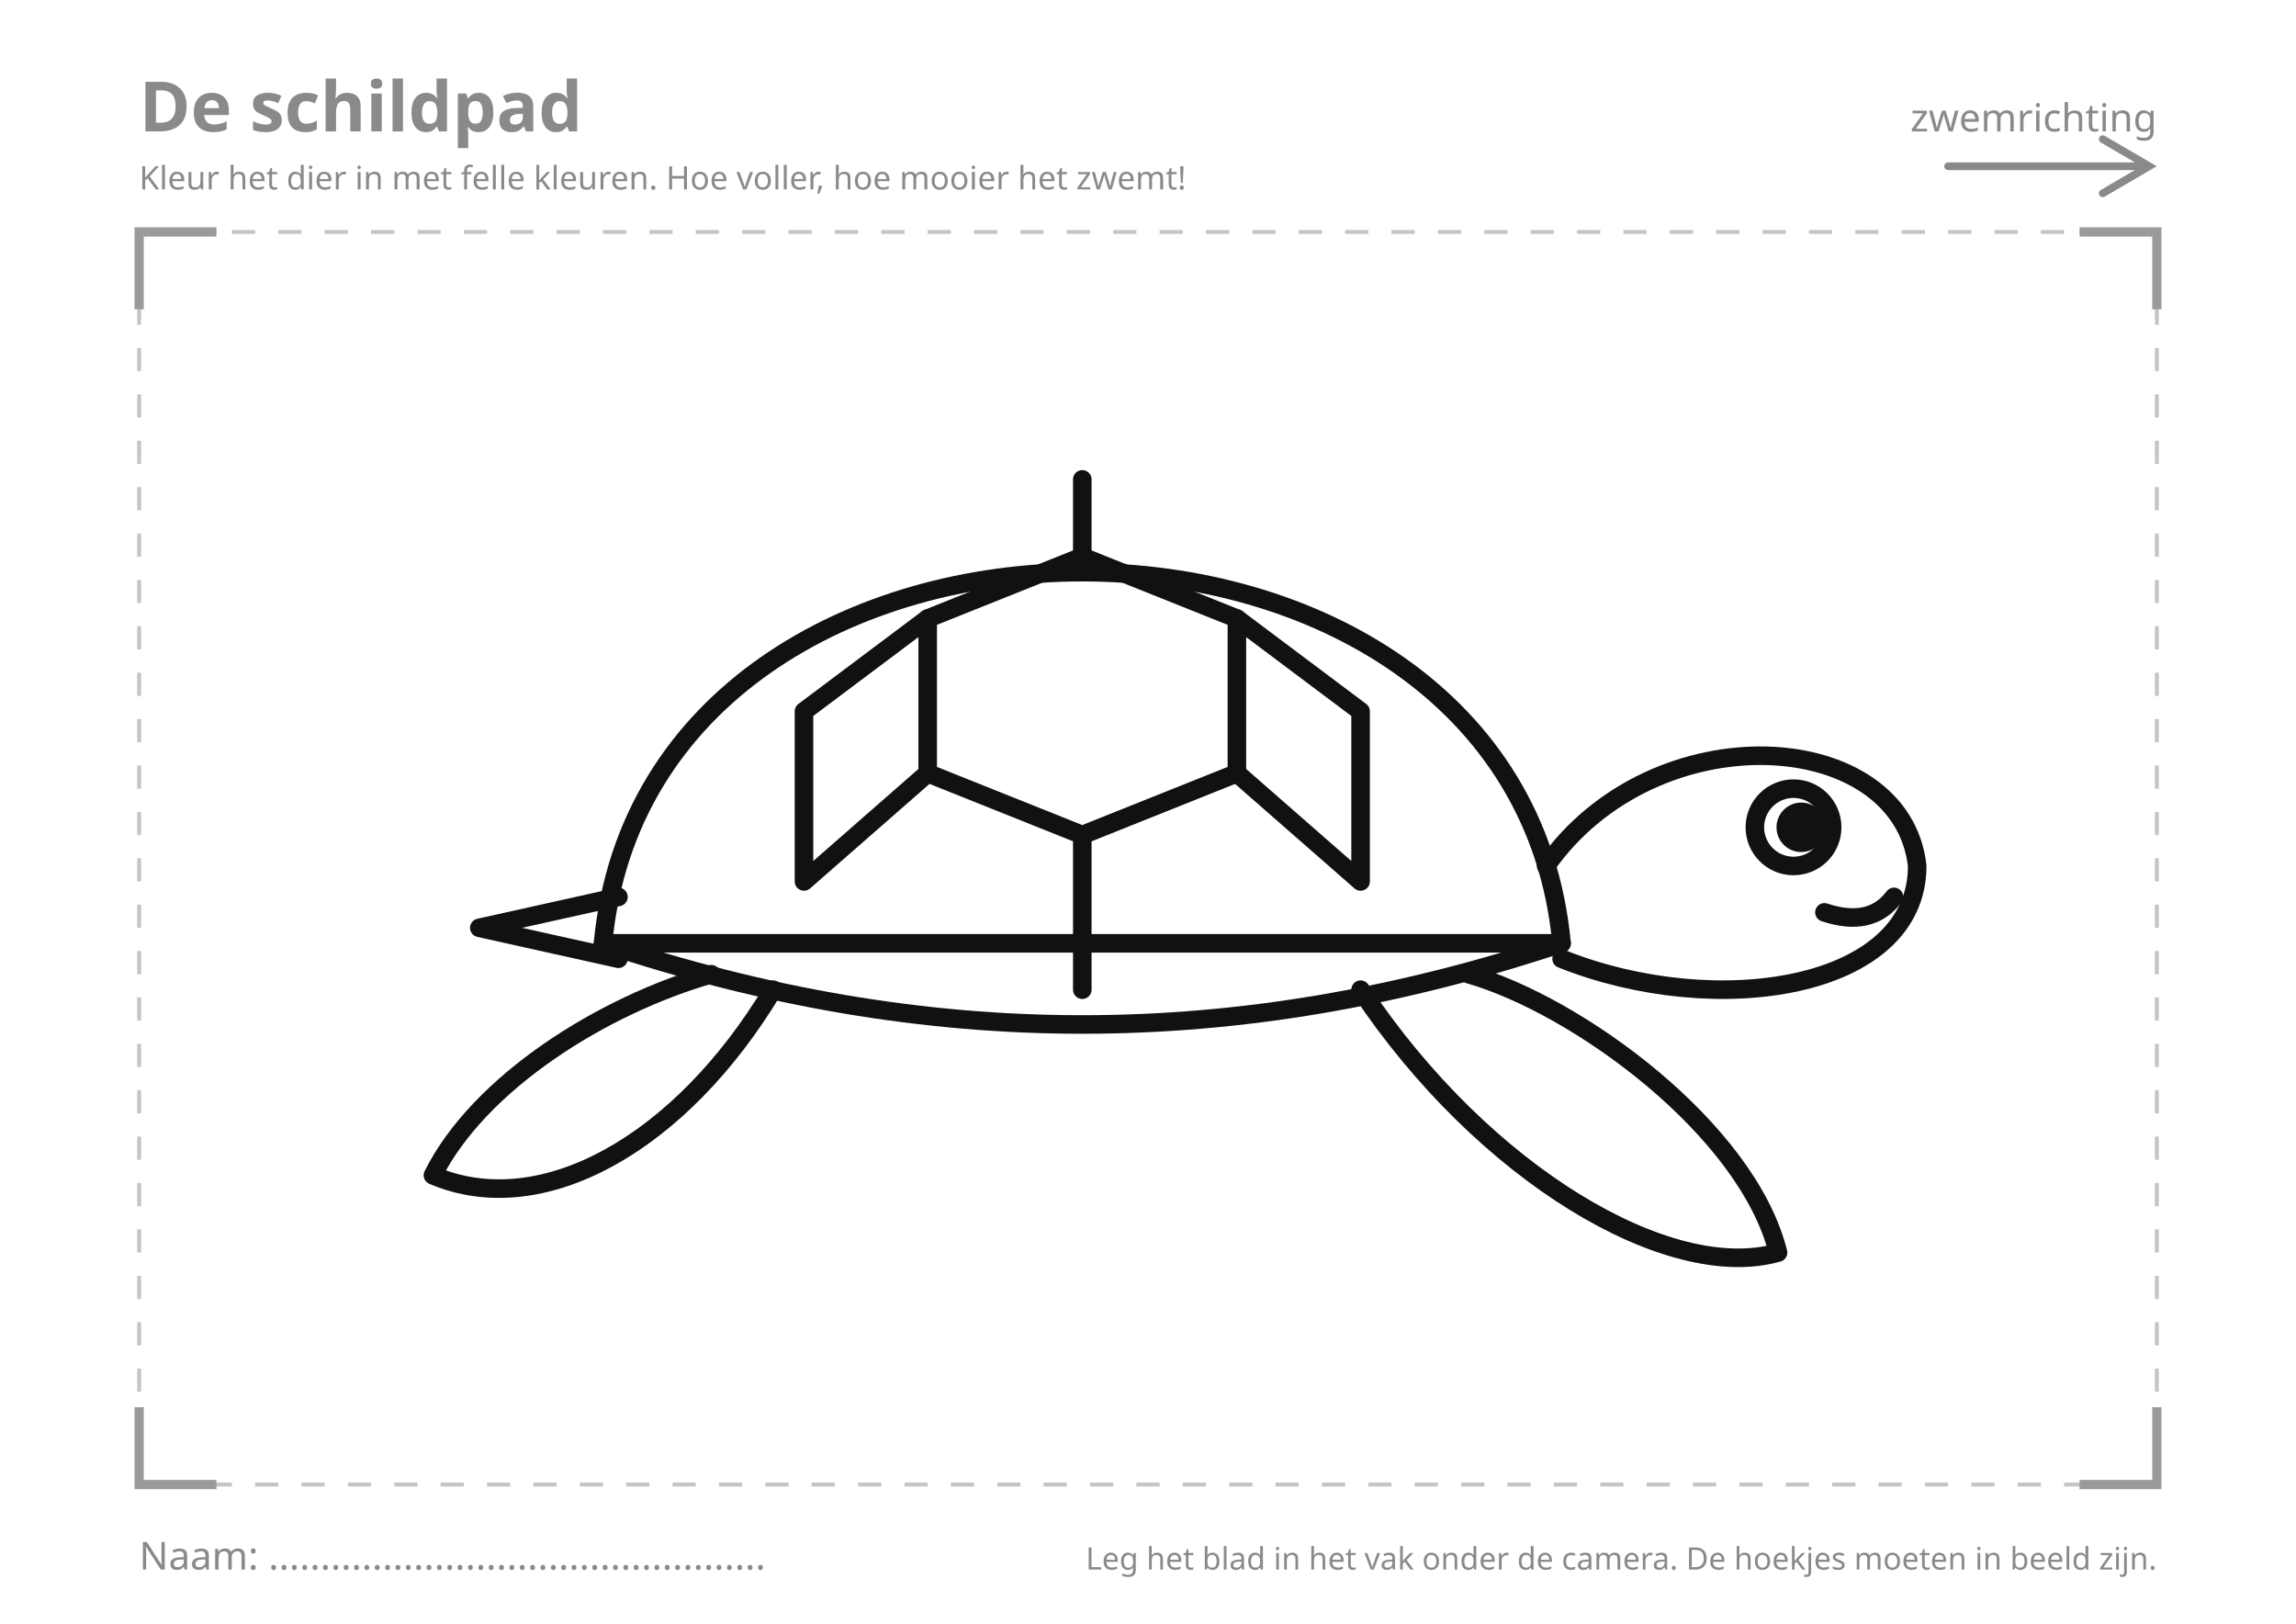
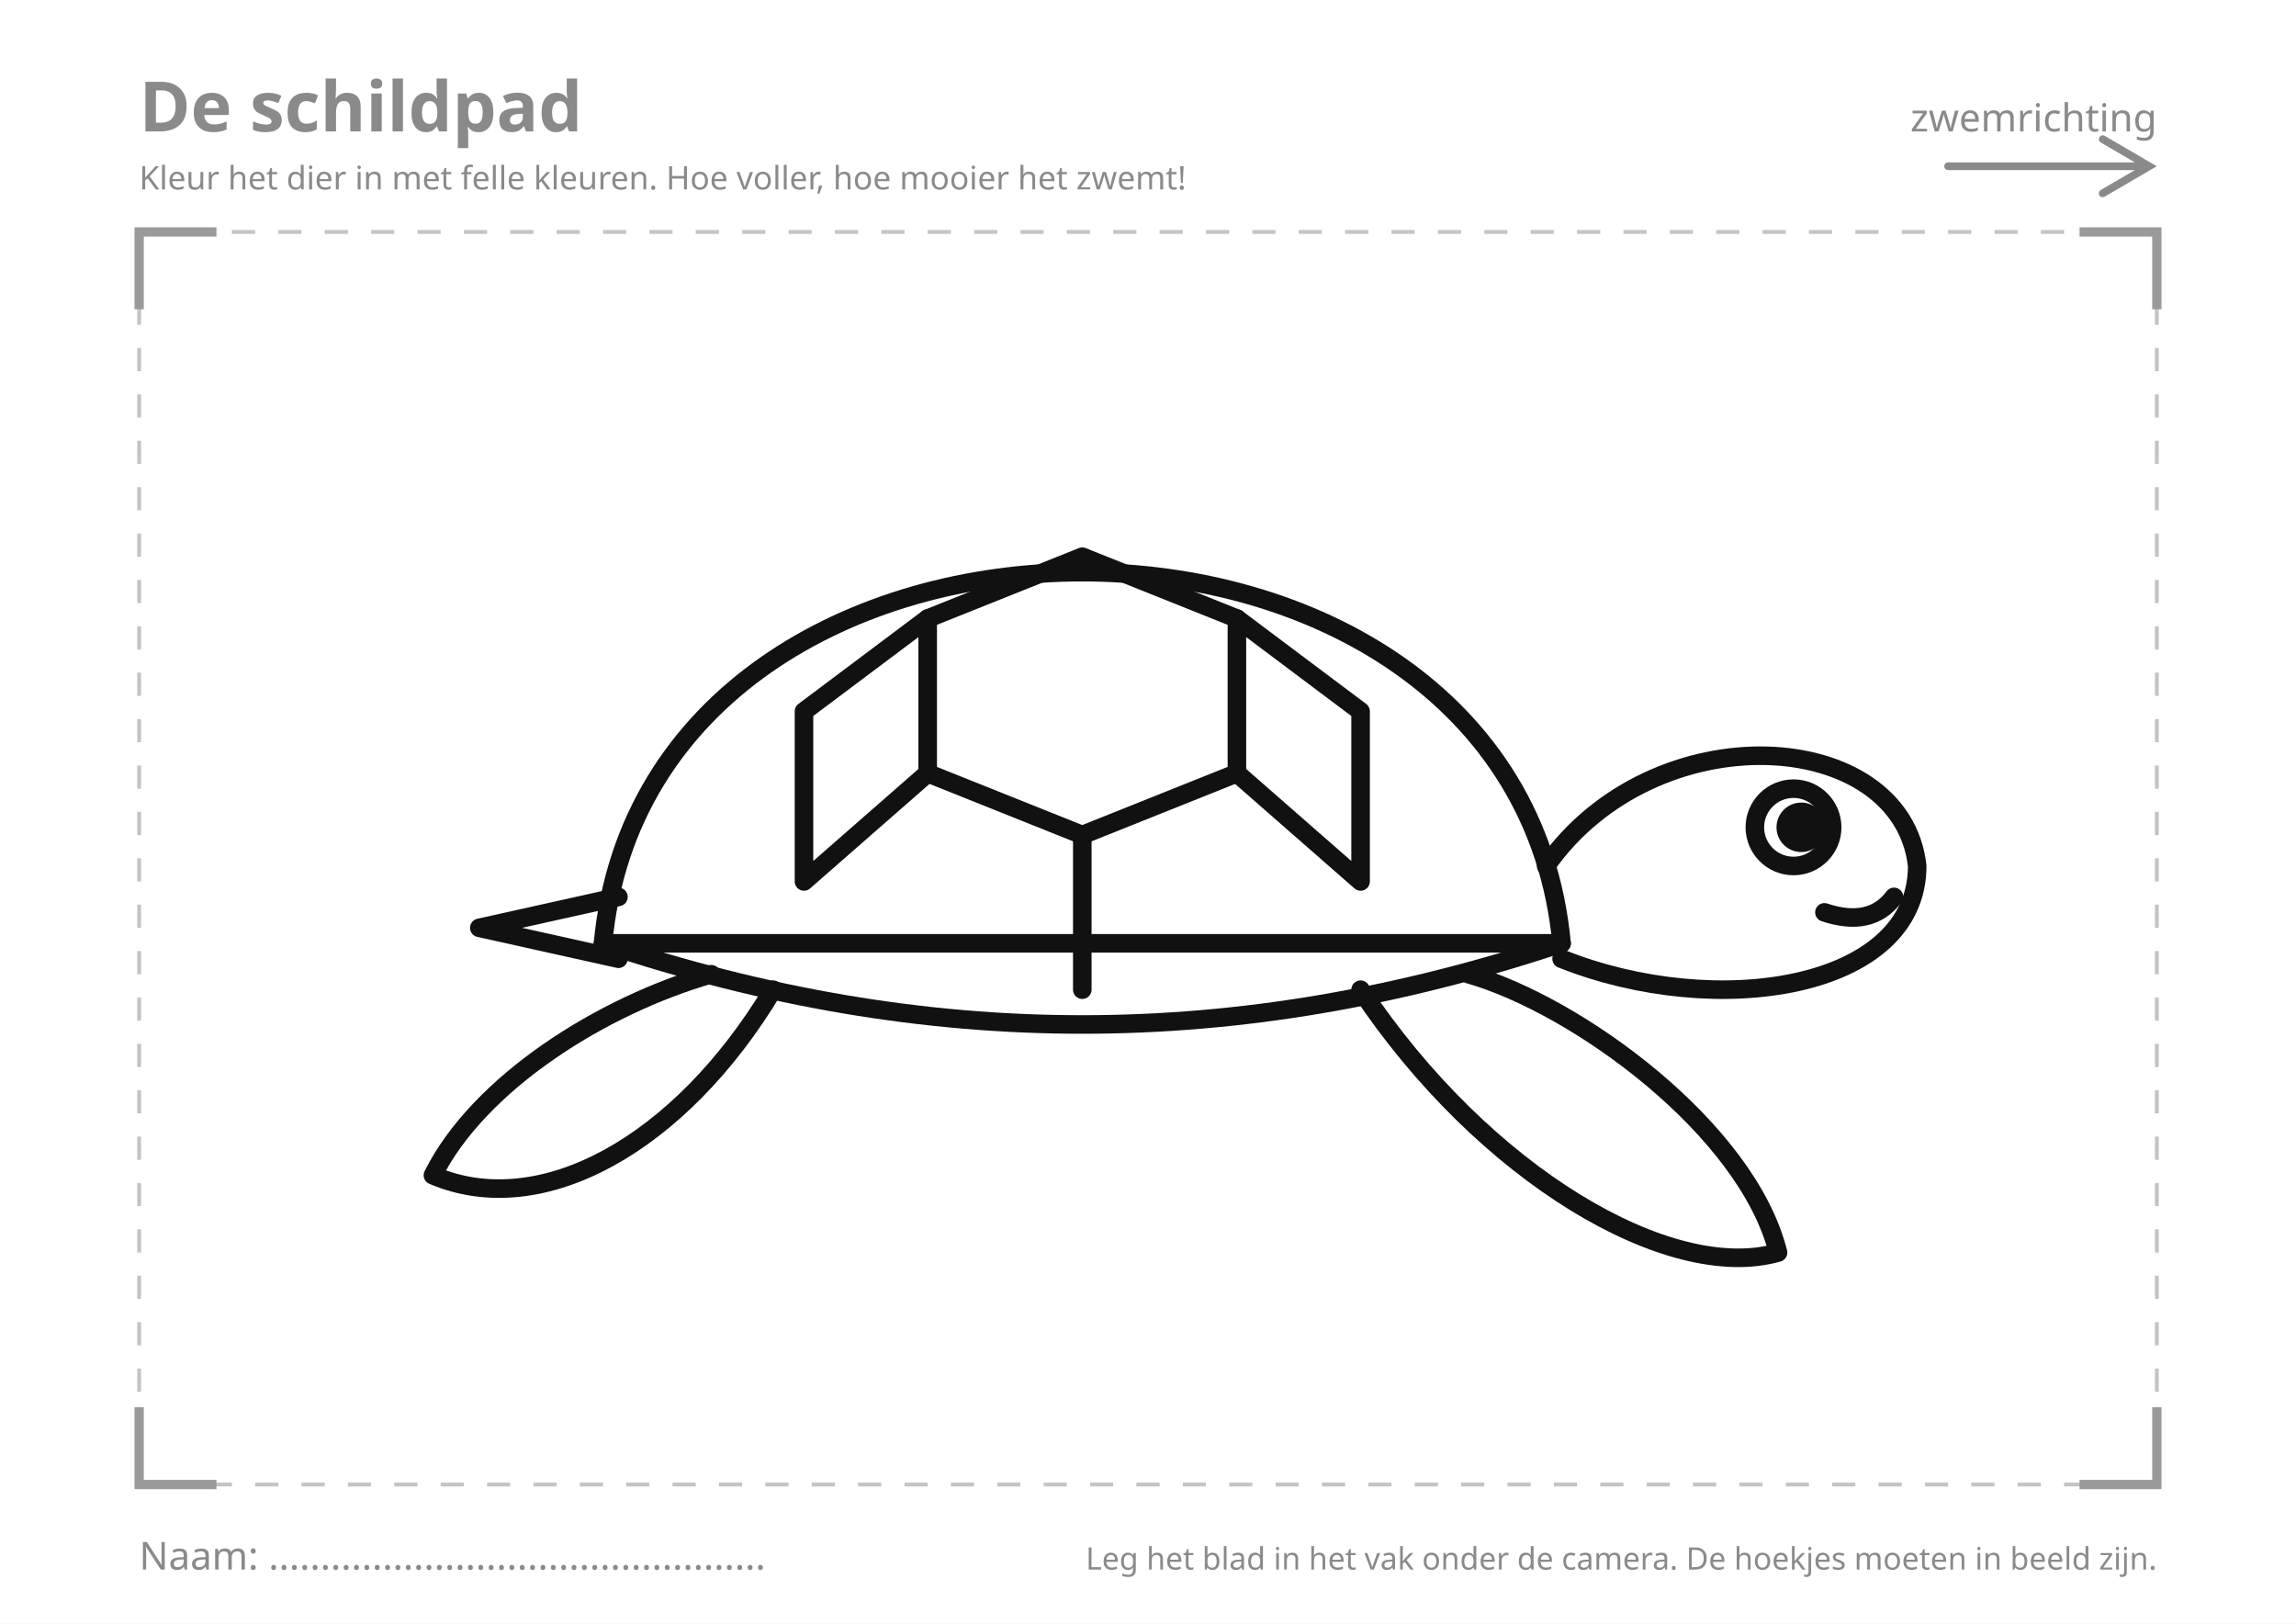
<svg xmlns="http://www.w3.org/2000/svg" width="297mm" height="210mm" viewBox="0 0 297 210">
  <style>
    .lijn path, .lijn circle { fill: none; stroke: #111; stroke-width: 2.4; stroke-linecap: round; stroke-linejoin: round; }
    .lijn .vol { fill: #111; }
    .hoek { fill: none; stroke: #9a9a9a; stroke-width: 1.2; }
    .vak { fill: none; stroke: #c4c4c4; stroke-width: 0.5; stroke-dasharray: 3 3; }
    text { font-family: 'Comic Sans MS', 'Chalkboard SE', 'Marker Felt', sans-serif; fill: #8a8a8a; }
  </style>
  <rect width="297" height="210" fill="#fff" />
  <text x="18" y="17" font-size="9" font-weight="bold" fill="#555">De schildpad</text>
  <text x="18" y="24.5" font-size="4.2">Kleur het dier in met felle kleuren. Hoe voller, hoe mooier het zwemt!</text>
  <text x="279" y="17" font-size="5" text-anchor="end">zwemrichting</text>
  <path d="M252 21.5 L278 21.5 M272 18 L278 21.5 L272 25" fill="none" stroke="#8a8a8a" stroke-width="1" stroke-linecap="round" />
  <rect class="vak" x="18" y="30" width="261" height="162" />
  <path d="M18 40 L18 30 L28 30" class="hoek" />
  <path d="M279 40 L279 30 L269 30" class="hoek" />
  <path d="M18 182 L18 192 L28 192" class="hoek" />
  <path d="M279 182 L279 192 L269 192" class="hoek" />
  <g class="lijn">
    <path d="M78 122 C84 58 196 58 202 122 Z" />
    <path d="M78 122 C120 136 160 136 202 122" />
    <path d="M120 80 L140 72 L160 80 L160 100 L140 108 L120 100 Z" />
-     <path d="M120 80 L104 92 L104 114 M120 100 L104 114 M160 80 L176 92 L176 114 M160 100 L176 114 M140 108 L140 128 M140 72 L140 62" />
+     <path d="M120 80 L104 92 L104 114 M120 100 L104 114 M160 80 L176 92 L176 114 M160 100 L176 114 M140 108 L140 128" />
    <path d="M200 112 C214 92 246 94 248 112 C248 128 222 132 202 124" />
    <circle cx="232" cy="107" r="5" />
    <circle cx="233" cy="107" r="2" class="vol" />
    <path d="M236 118 q6 2 9 -2" />
    <path d="M176 128 C192 152 216 166 230 162 C226 146 204 130 190 126" />
    <path d="M100 128 C88 148 70 158 56 152 C62 140 78 130 92 126" />
    <path d="M80 116 L62 120 L80 124" />
  </g>
  <text x="18" y="203" font-size="5">Naam: ................................................</text>
  <text x="279" y="203" font-size="4" text-anchor="end">Leg het blad in het vak onder de camera. De hoekjes moeten in beeld zijn.</text>
</svg>
